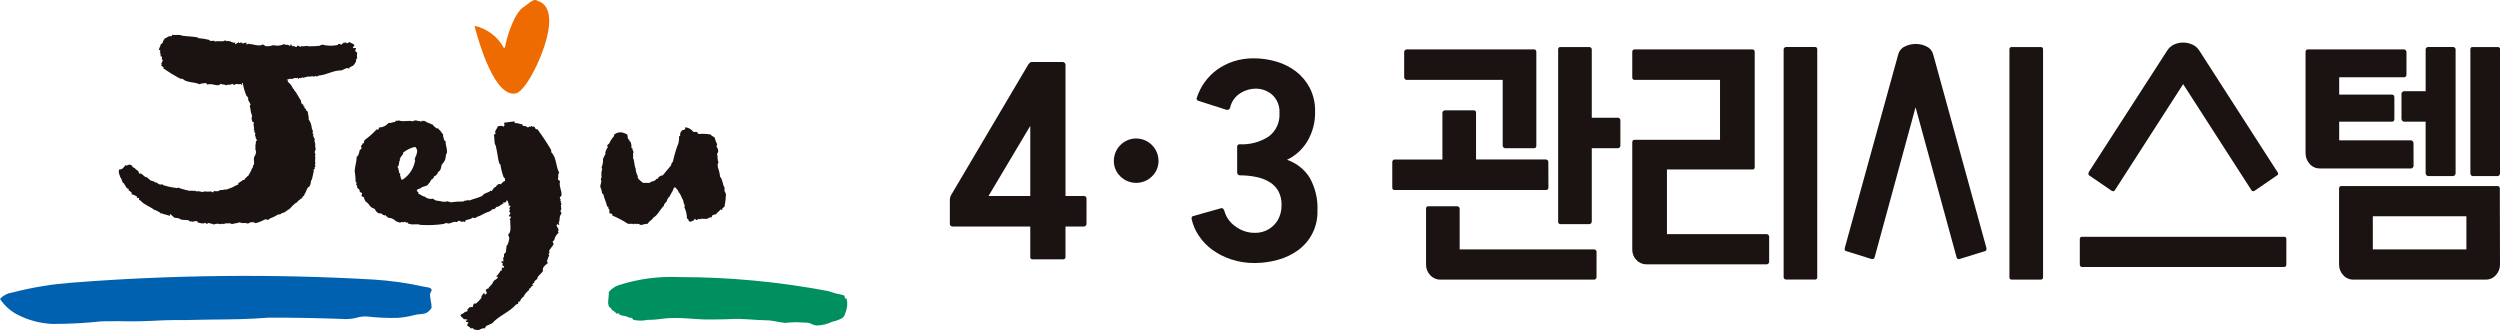
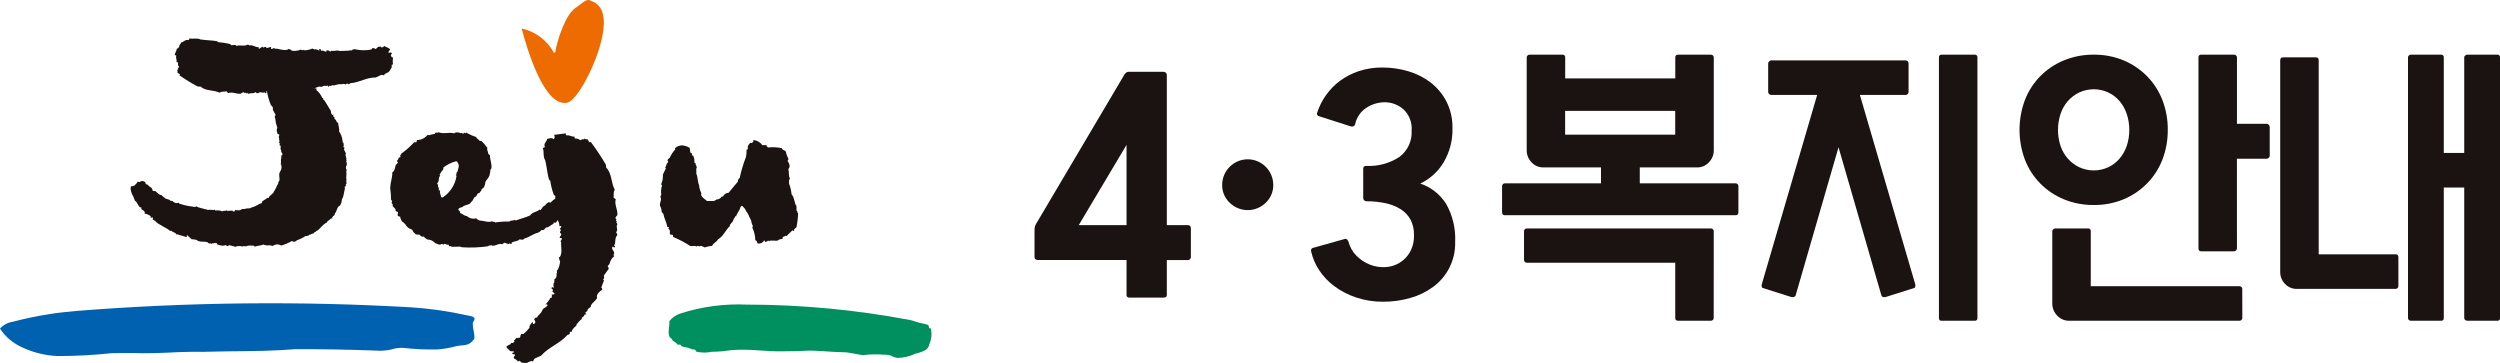
- <svg xmlns="http://www.w3.org/2000/svg" width="181.035" height="23.9" viewBox="0 0 181.035 23.9">
-   <g id="그룹_1256" data-name="그룹 1256" transform="translate(0 0)">
-     <g id="그룹_1266" data-name="그룹 1266" transform="translate(0 0)">
-       <path id="패스_21791" data-name="패스 21791" d="M50.087.065a.233.233,0,0,0-.116-.058c-.178-.037-.354.091-.624.3l-.207.156c-.733.39-1.292,2.219-1.417,2.971-.022.01-.039.022-.078.041a3.2,3.2,0,0,0-2.131-1.606C45.856,3.173,47,7.1,48.524,6.76c.774-.172,2.389-3.43,2.405-5.225V1.469c-.012-.95-.45-1.289-.842-1.4" transform="translate(-11.156 0)" fill="#ed6b00" />
-       <path id="패스_21792" data-name="패스 21792" d="M63.5,26.572a12.471,12.471,0,0,0-4.415.592,1.554,1.554,0,0,0-.7.492c.03.394-.206,1.018.161,1.166.019,0,.017.061.035.094.108.109.22.125.33.263.07.1.128-.011.2.03.034.036.053.1.09.1.183.085.353.052.535.141a.481.481,0,0,0,.276.073c.057-.021.128.109.148.142a2.31,2.31,0,0,0,1.019.008c1.061-.016.861-.12,1.92-.137.893-.014,1.762.123,2.652.108.484-.014,1.008,0,1.49-.033.854-.05,1.708.082,2.564.092.427-.01.923.156,1.354.188a6.756,6.756,0,0,1,1.376-.022,1.188,1.188,0,0,1,.448.06,1.234,1.234,0,0,0,.42.149,2.726,2.726,0,0,0,1.173-.275,2.616,2.616,0,0,0,.691-.248.608.608,0,0,0,.251-.4,1.6,1.6,0,0,0,.085-1.034c-.021,0-.076.026-.1-.007-.042-.061-.03-.209-.09-.214a3.293,3.293,0,0,0-.51-.124c-.226-.047-.457-.153-.682-.2A58.045,58.045,0,0,0,63.5,26.572" transform="translate(-14.3 -6.508)" fill="#00905f" />
-       <path id="패스_21793" data-name="패스 21793" d="M30.716,27.248c.192.043.411.039.515.166.1.1-.1.263-.091.4,0,.315.116.6.11.914a.191.191,0,0,1-.079.161.836.836,0,0,1-.23.217c-.267.169-.616.1-.925.193a6.6,6.6,0,0,1-1.23.206,16.356,16.356,0,0,1-2.2-.1,2.188,2.188,0,0,0-.834.111,3.448,3.448,0,0,1-1.027.064c-1.789-.064-3.545-.1-5.327-.088-.312.011-.654.051-.966.063-1.432.08-2.86.056-4.293.093-.5.013-1,.027-1.5.014l-.811.02c-1.059.054-2.145.1-3.209.06l-1.249.012a33.165,33.165,0,0,1-3.581.19,6.092,6.092,0,0,1-2.5-.661A3.361,3.361,0,0,1,0,28.133a1.411,1.411,0,0,1,.852-.453,23.489,23.489,0,0,1,2.34-.491c.68-.114,1.3-.171,1.956-.229a161.377,161.377,0,0,1,21.925-.229,23.89,23.89,0,0,1,3.642.518" transform="translate(0 -6.486)" fill="#0061b1" />
-       <path id="패스_21794" data-name="패스 21794" d="M60.292,15.744v.1c.075.194.229.245.38.39h.5c0-.1.114,0,.114-.1a.418.418,0,0,0,.365-.194h.082a.422.422,0,0,1,.369-.248c.2-.245.408-.49.613-.734a.287.287,0,0,1,.121-.247,8.884,8.884,0,0,1,.41-1.374,2.013,2.013,0,0,0,.042-.489c.04,0,.08,0,.08-.048-.04-.2.082-.3.164-.393.082,0,.162,0,.2-.1v-.1a.86.86,0,0,1,.595.34H64.6c0,.1.054.1.11.151a2.852,2.852,0,0,1,.9.047c0,.146.214.1.268.245a1.407,1.407,0,0,0,.162.442.174.174,0,0,1-.056.149c.109.144.214.391.056.536.053.2,0,.442.106.639-.106.1-.054.246-.054.343a2.77,2.77,0,0,1,.162.687c.214.245.161.541.324.785v.291c.106,0,0,.149.106.149a5.538,5.538,0,0,1-.106.935c-.055.047-.109.1-.163.146v.1c-.055,0-.106,0-.106-.051-.11.148-.269.245-.378.393-.107-.048-.161.05-.214.05-.106,0,0,.147-.106.147a.423.423,0,0,0-.271.1c-.108.048-.473-.051-.58.048l-.053-.048a.3.3,0,0,1-.217.1c0-.05,0-.1-.054-.1a.388.388,0,0,1-.43.2c-.046-.1-.027-.171-.149-.216a1.946,1.946,0,0,0-.2-.841c.04,0,.04-.044.04-.088a1.531,1.531,0,0,1-.12-.4c-.125-.18-.165-.443-.328-.576.042-.045-.084-.089-.043-.133-.079-.087-.121-.133-.2-.221-.079,0-.079.045-.121.088-.042.22-.245.4-.287.62l-.04-.044c-.042.133-.164.22-.164.355-.081.043-.124.176-.2.22v.089c-.288.265-.443.694-.786.879-.085.185-.3.223-.386.429a1.881,1.881,0,0,0-.49.1c-.109-.051-.269-.156-.375-.051,0-.051-.055-.051-.106-.051l-.054.051c-.107-.1-.266,0-.427-.051a6.971,6.971,0,0,0-1.067-.568c-.109,0,0-.155-.109-.155a.2.2,0,0,1-.159-.051c0-.155.054-.259-.108-.362l.054-.051c0-.05-.054-.05-.106-.05-.054-.311-.214-.569-.266-.876a1.3,1.3,0,0,1-.108-.1.9.9,0,0,0-.109-.412c-.052-.207.133-.379.029-.578a.163.163,0,0,1,.054-.143,1.341,1.341,0,0,1,.05-.64c-.05,0-.05-.047-.05-.1a1.217,1.217,0,0,0,.1-.589c.049-.146.151-.293.2-.441l-.051-.048c.1-.1.051-.246.2-.343,0-.051,0-.1-.051-.1,0-.1.1-.149.152-.2a2.021,2.021,0,0,1,.371-.557l-.039-.06a.721.721,0,0,1,.5-.195,1.192,1.192,0,0,1,.473.163c.058.118,0,.207.079.355h.076v.1c0,.049.037.049.075.049a.88.88,0,0,1,.075.442c0,.048.039.048.079.048-.039.1.075.2.075.3-.075.1,0,.245-.038.393.115.243.078.539.19.783a1.225,1.225,0,0,0,.155.541" transform="translate(-14.111 -2.993)" fill="#1a1311" />
-       <path id="패스_21795" data-name="패스 21795" d="M34.8,17.4a1.046,1.046,0,0,1,.252.225.638.638,0,0,0,.233.244,1.992,1.992,0,0,1,.208.1l.066.137.166.155c.177.054.211-.052.345.133.06,0,.118,0,.118.051l.06-.051c.058.1.175.155.235.208a.672.672,0,0,1,.446.168c.058,0,.066.119.066.069.18.047.3.167.42.061.057,0,.116,0,.116.053l.058-.053c.118-.051.143.088.262.039.06,0,.06.05.06.1h.116c.117.1.618-.034.736.072a8.484,8.484,0,0,0,1.748-.069c.006-.1.169.008.174-.092l.055.051c.222.062.456-.193.676-.085.06-.046.06-.046.118-.094.113-.045.276.163.394.02,0,.049.053.051.109.054,0-.05,0-.05,0-.1.174-.091.387-.068.514-.205.057,0,.168.014.224.023l.122-.089c.29-.069.546-.3.875-.374.052-.056.165-.064.211-.171.055-.007.112-.011.17-.014.05-.054.1-.112.152-.164.174.033.325-.2.49-.227-.008-.048-.016-.1.038-.108l.065.042c.1-.069.1-.069.142-.175.173.023.268-.191.362-.308.056-.006.056-.006.111-.014.046-.059.046-.059.094-.117l.113-.019c.148-.125.234-.289.447-.374-.008-.048-.017-.1.039-.109.12.032.094-.115.14-.172.048-.035.2-.14.235-.091-.008.082.145-.212.137-.133.039.05.232-.453.277-.486l-.467-1.22c-.174.243-.785,1.043-1.114,1.118.005.257-.281.269-.476.417.012.046.025.1-.032.109-.164.037-.234.22-.345.243-.012-.048-.066-.036-.122-.023-.043.061-.152.085-.182.2-.165.036-.214.2-.31.313l-.063-.04c-.2.181-.484.163-.62.386-.318.149-.589.2-.919.325-.055,0-.111.007-.116-.045-.048.1-.279.02-.326.124a5.8,5.8,0,0,0-.954.063c-.008-.1-.172.011-.176-.086-.276.118-.557-.038-.839-.038-.055-.051-.168-.051-.225-.149a.653.653,0,0,1-.618-.151c-.169,0-.282-.152-.45-.2v-.1c-.055-.051-.055-.051-.113-.1,0-.149.169-.149.282-.2.112-.149.417-.115.528-.265,0-.051.152-.147.152-.2.055-.1.094-.195.151-.195.169-.1.058-.217.284-.266,0-.051.177-.173.119-.224.225-.149.22-.235.278-.535.11-.148.278-.312.278-.513.055-.048-.014-.266.1-.317.054-.348-.089-.534-.089-.882l-.113-.1c0-.152-.112-.25-.057-.4-.168-.152-.127-.2-.3-.347l-.1-.1h-.113c-.055-.1-.225-.149-.225-.251a3.726,3.726,0,0,1-.672-.3l-.058.052-.057-.052c-.056.052-.056.052-.112.1,0-.152-.168,0-.223-.1-.114,0-.226-.051-.337.052-.338-.1-.7.073-1.04-.075,0,.1-.225-.051-.225.1-.112.048-.277.045-.331.092h-.17a.873.873,0,0,1-.647.326c-.112,0,0,.149-.112.149h-.112a5.614,5.614,0,0,1-.844.75c0,.051-.114.1-.055.2,0,.051-.059.051-.114.051a.254.254,0,0,1-.112.2c0,.05,0,.1.057.1,0,.051-.087.177-.142.177-.056.2-.056.4-.226.5,0,.4-.117.592-.143,1.031A5.632,5.632,0,0,1,34.1,16c.175.106-.044.1.073.256.058,0,.028.09.028.142.057.1.245.18.184.285,0,.052.1.1.157.1.06.1-.086.22.032.271,0,.051.187.011.128.115Zm3.667-3.254c-.113.054,0,.159-.113.211l.057.052a2.065,2.065,0,0,1-.91,1.425c-.057,0-.114,0-.114-.052,0-.107-.115-.264-.056-.37,0-.052-.06-.052-.116-.052.116-.106-.076-.211-.017-.371-.06,0-.06-.051-.06-.1.172-.106.032-.377.2-.482l-.057-.054a1.645,1.645,0,0,1,.256-.376v-.1a2.252,2.252,0,0,1,.811-.405c.057,0,.113,0,.113.048.171.215.057.424,0,.635" transform="translate(-8.344 -2.827)" fill="#1a1311" />
-       <path id="패스_21796" data-name="패스 21796" d="M50.734,13.688c.007.07.015.139.022.2.385.374.31,1.009.565,1.465-.122.159-.035.355-.088.5l.151.119c-.1.362.142.68.108,1.034-.063.078-.063.078-.125.155.007.068.015.138.083.13l-.061.077.075.061-.062.078c.068-.011.076.058.082.131-.122.152.1.335-.088.5a.251.251,0,0,1,.088.2c-.192.163-.074.46-.208.674l.069.066-.066.074-.072-.067c-.069,0-.066.074-.064.142.07.134.212.265.078.413l.07.063a.882.882,0,0,0-.325.528l-.125.139a.235.235,0,0,1,.069.2c-.125.14-.188.276-.313.415,0,.066.07.2-.058.267l.067.065c-.064.136-.122.337-.183.475.065,0,.065.062.065.127-.189.143-.408.3-.338.558-.123.2-.283.274-.408.48.069.127-.224.189-.222.321s-.19.079-.123.206l.065.064c-.063,0-.063,0-.126.007a.318.318,0,0,1-.189.208c0,.066,0,.134-.063.136a2.33,2.33,0,0,0-.294.33c.066.063-.206.2-.144.2a.37.37,0,0,0-.152.257c-.063,0-.128,0-.135.059l0,.087c-.045.046-.057.045-.151.066-.5.573-1.234.8-1.738,1.366-.134.063-.267.122-.4.181s-.091.259-.209.186c.005-.065-.173.058-.238.056-.141.126-.351.033-.48.025,0-.064-.071-.051-.13-.118l-.071.062a.678.678,0,0,0-.267-.21c-.057-.066.069-.137,0-.14l.073-.063c.006-.064-.1-.081-.166-.085-.115-.139.131-.034.08-.172l-.252-.02c-.059-.131-.182-.134-.235-.27.011-.129.294-.126.306-.261.128.009.091-.011.226-.073l-.048-.093c.137-.063.116-.175.178-.174,0,.067.05-.009.113-.006s.128.006.135-.059a.257.257,0,0,1,.082-.2c.064.006.064.006.128.009a2.6,2.6,0,0,0,.389-.4c.005-.066.005-.066.012-.131.069-.062.081-.194.217-.254-.006.067-.017.132.052.136.2-.123.081-.2.029-.329.071-.065.071-.065.142-.125-.007.066.107.015.044.011-.006.066.067-.152.131-.15.158-.245.042.045.279-.408.05-.05.171-.1.181-.129-.014-.006.151-.064.093-.133-.009-.053.016-.075-.119-.013.077-.129.3-.324.313-.457.188.077.038-.221.166-.215-.069.061-.134-.065-.132,0l.214-.006c.143-.125-.2-.119-.07-.262,0-.063-.021-.1-.084-.1,0-.066-.019-.122.045-.124l.066.062c.062-.069-.06-.292.066-.365,0-.066,0-.134,0-.2.191-.14.1-.118.164-.32l-.065-.062c0,.066.137-.061.074-.058,0-.069,0-.069,0-.136.127-.072.215-.513.211-.646,0,.134-.149-.3-.02-.243.186-.277.06-.645.088-.983-.135-.048.1-.146.029-.268-.063.006-.127.014-.135-.051.057-.074.057-.074.112-.151-.005-.063-.012-.131-.075-.121-.007-.066-.011-.134.051-.14-.009-.066-.014-.131-.078-.124l.114-.149c-.007-.065-.069-.058-.134-.048.038-.274-.236-.471-.137-.75-.062.006-.069-.058-.076-.126.172-.222-.062-.488.045-.7-.134-.05-.083-.191-.1-.325.057-.072-.107-.138-.114-.2a4.685,4.685,0,0,1-.22-.9c-.127.115-.219-.923-.329-1.326-.166-.259-.054-.552-.154-.819.069-.008.137-.017.132-.086-.091-.2.109-.293.156-.508.137-.017.266-.1.418.017.131-.085.05-.214.042-.283.273-.032.481-.061.756-.1.007.069.012.139.082.13.205-.026.29.1.494.075.008.072.013.14.082.132a.342.342,0,0,1,.289.1c.069-.01.137-.019.13-.085l.075.057.063-.075a.235.235,0,0,0,.211.042c.075.063.1.267.227.184a16.517,16.517,0,0,1,.985,1.481" transform="translate(-10.83 -2.854)" fill="#1a1311" />
-       <path id="패스_21797" data-name="패스 21797" d="M12.386,13.632c-.022-.111-.182-.143-.247-.145s-.192.137-.256.028a1.083,1.083,0,0,1-.242.272.386.386,0,0,1-.226.054c-.032.17-.051.188.1.584.068.013.137.391.211.408-.031-.145.2.313.269.377l.094.023c.046.013.023.055,0,.1l.205.146c.021.055.066.071.017.15a1.117,1.117,0,0,1,.39.164c.046.019.017.056-.009.1.044.019.087.038.116,0,.113,0,.032.116.049.171l.07-.018c.017.057.1.1.1.1.137.208.808.463.975.652l.066-.032c.052.109.346.129.346.271l.063-.038c.031.052.473.136.6.2.062-.039-.027-.1.041-.137.073.061.226.2.3.267a2.552,2.552,0,0,1,.328.045c.172.183.525.069.735.164a.148.148,0,0,0,.117.076l.066-.033.026.052c.131-.067.2,0,.289-.077L17,17.6l.065-.035.051.11c.183.039.349.125.546.025a.142.142,0,0,0,.117.073c.065-.033.065-.033.133-.064.137.029.161.084.321.071l.024.054a.67.67,0,0,1,.518-.029c.04-.085.138.032.177-.056l.026.055c.152-.111.387-.054.545-.06l.023.055c.068-.031.041,0,.041,0,.133-.063.456-.066.542-.139a.711.711,0,0,0,.425.048c.052.011.154.035.2.05a.483.483,0,0,1,.554-.029,3.214,3.214,0,0,0,.7-.289c.051.014.1.029.152.045.077-.029.126-.012.178-.1a2.371,2.371,0,0,0,.591-.293c.023.057.15-.05.174,0,.026-.04.026-.04.052-.082.1.03.174-.1.276-.065.026-.039.026-.039.051-.081.152-.051.092-.091.244-.143.129-.088.311-.392.607-.521-.008-.1.188-.151.231-.236.023-.043.074-.032.124-.022l-.029-.054c.072-.032.051-.174.119-.112.019-.044.106-.157.063-.165.145-.113.143-.482.355-.528l.037-.088c.085-.112.052-.322.1-.352.017-.042-.006-.072.039-.062.054-.169.094-.427.145-.656-.044-.008-.024-.051,0-.1.042.01.06-.034.08-.076-.042-.01-.024-.054-.006-.1l.061-.033c-.086-.02.012-.138-.075-.156l.06-.035c-.074-.208.033-.419-.04-.626l.057-.034a.273.273,0,0,1,0-.365.163.163,0,0,1,0-.143c-.116-.073.027-.152-.046-.217.042-.13-.1-.26-.017-.383-.057-.108-.068-.153-.131-.258.012-.046.025-.091.037-.136-.042-.009-.088-.019-.077-.063.069-.082-.008-.143.019-.233-.088-.016-.042-.093-.072-.144a1.276,1.276,0,0,0-.236-.632c.06-.088-.063-.44-.056-.552l-.087-.045a.381.381,0,0,0-.162-.23c0-.056,0-.056.007-.11-.044,0-.089,0-.083-.06l0-.111-.049.052a.322.322,0,0,1-.112-.282c-.162-.229-.224-.393-.455-.727-.091.057,0-.171-.114-.12a1.258,1.258,0,0,0-.39-.525c.006-.054.006-.054.01-.112-.05,0-.05,0-.1,0s-.045-.057-.038-.111c-.29-.177-1.319-.322-1.476-.605-.091,0-.177-.063-.23.049L21.713,6.6c-.242.158-.443-.126-.665-.189L21,6.468c-.078-.168-.227-.006-.318-.007a.134.134,0,0,0-.129-.062c-.236.1-.452-.014-.656.26l-.04-.059.511.956a4.133,4.133,0,0,0,.27.947c.046.008.1.116.137.178-.012.051-.012.051-.023.1.068.124.137.248.2.374-.046-.011-.058.04-.07.094.055.176.054.366.106.537.072.063-.011.1.067.183.009.008-.048.111-.036.117a.276.276,0,0,0,.023.191c.026.191.017.039.149.175-.123.146.083.387-.038.531.065.069.067-.028.088.026-.022.038-.022.038-.042.079s.02.055.063.073c.042.106-.035.169.022.273.043.01,0,.143.047.152.013.1.134.127.018.194-.043-.012-.018.183-.063.313a.834.834,0,0,1-.014.319c.045.01.074-.043.058,0s-.015.043-.029.086c.043.009.039.089.022.131,0,.138-.089.209-.135.337-.05.278.094.505-.094.6.067.061-.017.135-.035.18-.063.029-.045.165-.1.2-.07.171-.1.162-.174.331-.115.066-.134.14-.248.208-.019.041-.019.041-.036.084s-.057.032-.1.024c-.075.077-.335.2-.372.279l.023.054a1.817,1.817,0,0,0-.374.175c-.171.1-.3.1-.475.194-.156-.045-.287.071-.443.026-.06.032-.119.065-.178.091-.079-.02-.2.04-.254-.023-.078-.019-.061.123-.138.1l-.076-.023-.02-.052c-.119.063-.214-.013-.333.048l-.018-.05c-.119.06-.217-.008-.292.069a.933.933,0,0,0-.491-.056c.017-.045-.021-.051-.063-.057l-.057.035c.018-.043-.334-.019-.373-.023l-.08-.015-.025-.051-.056.035c-.063-.056-.483-.1-.584-.208-.08.075-.156.042-.248.023a4.171,4.171,0,0,1-.879-.2l-.028-.055a.35.35,0,0,1-.4-.109c-.046-.011-.109-.016-.155-.029-.048-.112-.345-.091-.383-.2a1.451,1.451,0,0,1-.211-.179c-.1.059-.341-.233-.387-.251l-.162-.006-.06-.176-.218-.164c-.088-.164-.177-.034-.207-.174" transform="translate(-2.792 -1.566)" fill="#1a1311" />
-       <path id="패스_21798" data-name="패스 21798" d="M16.777,6.516c.061,0,.122.005.18.008.291.3.864.211,1.244.4.151-.11.316-.045.454-.1.046.06.046.06.091.12.334-.1.513.067.83.045.079-.049.079-.049.156-.1.06.007.118.017.1.071l.079-.051.042.063.079-.048c-.02.056.04.063.1.067.153-.1.248.035.424-.112a.192.192,0,0,0,.159.084c.177-.148.239.007.455-.063l.037.065.079-.042-.034-.067c.02-.054.079-.041.137-.028.1.08.161.2.325.126l.032.066c.1-.072-.685-.107.544-.146l.157-.07a.188.188,0,0,0,.14.1c.156-.072.29-.093.446-.162.055.014.141.094.243.009l.031.063c.134-.017.321-.025.453-.043-.02.05-.088-.069-.036-.046.189-.1.394-.208.57-.067.211-.023.3-.129.514-.144.068.1.239-.1.339-.042s.1-.09.168.012l.017.072c.032-.042.032-.042.063-.089a.284.284,0,0,0,.24-.051c.048.028.1.058.128.014a2.26,2.26,0,0,1,.376-.082c.019.076.133-.035.1.011a.313.313,0,0,1,.257.021c.029-.044.062-.088.111-.061l.057.044c.057-.008.061-.017.126-.069.656-.058,1.021-.379,1.674-.379l.343-.154c.113-.053.217.087.238-.03-.045-.032.134-.078.169-.119.16-.017.258-.294.323-.383-.047-.032,0-.072-.011-.149L29.6,5.07a1.349,1.349,0,0,1,0-.435c-.014-.074-.128-.026-.1-.072l-.028-.052c-.046-.032.014-.112.047-.155-.031-.152-.169.02-.234-.089l.119-.176c-.054-.108-.3-.171-.39-.235-.065.091-.06.055-.171.111l-.039-.083c-.112.06-.179-.012-.211.03.048.03-.032.026-.061.069s-.066.091-.113.057a.231.231,0,0,0-.174-.048c-.032.047-.032.047-.063.087a2.525,2.525,0,0,1-1.105-.026l-.157.039c.051.026-.041.085-.011.038.049.027-.144-.026-.174.022-.254,0-.81.054-.7-.011-.128-.005-.379.061-.478.01-.038.164-.216-.093-.271,0,.079-.021-.1-.032-.048-.009l.006.066c-.159.048-.168-.1-.325-.042-.053-.023-.077-.049-.051-.1-.054-.02-.091-.051-.116,0l.025.068c-.078.029-.211-.131-.316-.058l-.158-.063a1.282,1.282,0,0,1-.565.113l-.035-.063c.054.011-.091.1-.072.047l-.111-.023a1.075,1.075,0,0,1-.605.062c.111.026-.225-.193-.205-.079-.281.109-.6-.055-.9-.058-.019-.115-.144.075-.239,0,.019-.053.036-.1-.019-.115-.075.042-.129.023-.2.069-.057-.007-.115-.014-.1-.066-.058-.007-.116-.014-.132.037-.057-.008-.114-.016-.1-.066-.073.042-.148.1-.22.146-.056-.005-.042-.058-.029-.11-.245.035-.385-.186-.644-.1.014-.05-.041-.054-.1-.06-.216.143-.521-.013-.721.089-.034-.106-.163-.054-.279-.056-.069.05-.116-.08-.172-.082a4.293,4.293,0,0,0-.781-.119c.11-.11-.8-.115-1.151-.177-.218-.119-.487-.008-.716-.07-.014.057-.026.113-.086.112-.169-.06-.27.11-.464.165-.025.113-.149.168-.116.266-.085.112-.1.131-.156.13-.051.227-.091.2-.149.428.06.006.122.008.106.064-.045.168.061.233.016.4.06,0,.122.006.106.063a.239.239,0,0,0,.062.232c-.015.056-.029.112-.09.109l.044.059-.075.054a.17.17,0,0,1,.016.171c.046.059.226.069.138.18a12,12,0,0,0,1.212.743" transform="translate(-3.736 -0.818)" fill="#1a1311" />
-       <path id="패스_21799" data-name="패스 21799" d="M101.01,17.69a.166.166,0,0,1-.057.114.184.184,0,0,1-.134.057H99.488v2.207c0,.115-.063.171-.19.171H97.109a.151.151,0,0,1-.171-.171V17.861H91.305a.184.184,0,0,1-.134-.057.166.166,0,0,1-.057-.114V15.9a.665.665,0,0,1,.028-.162.561.561,0,0,1,.067-.162L96.8,6.12a.569.569,0,0,1,.1-.114.2.2,0,0,1,.124-.057H99.3a.17.17,0,0,1,.133.066.2.2,0,0,1,.057.124v9.514h1.332c.127,0,.19.07.19.21Zm-4.072-7.117-3.026,5.08h3.026Z" transform="translate(-22.332 -1.458)" fill="#1a1311" />
-       <path id="패스_21800" data-name="패스 21800" d="M108.462,13.284A1.625,1.625,0,0,1,110.08,14.9a1.522,1.522,0,0,1-.476,1.132,1.63,1.63,0,0,1-2.283,0,1.522,1.522,0,0,1-.476-1.132,1.625,1.625,0,0,1,1.618-1.618" transform="translate(-26.187 -3.256)" fill="#1a1311" />
-       <path id="패스_21801" data-name="패스 21801" d="M117.083,9.192a.173.173,0,0,1-.1.114.21.21,0,0,1-.152.019l-2.017-.647a.171.171,0,0,1-.133-.1.121.121,0,0,1,0-.133,4.094,4.094,0,0,1,.56-1.113,3.98,3.98,0,0,1,.886-.9,4.28,4.28,0,0,1,1.188-.609,4.662,4.662,0,0,1,1.495-.228,5.716,5.716,0,0,1,1.637.238,4.31,4.31,0,0,1,1.417.713,3.615,3.615,0,0,1,1,1.2,3.545,3.545,0,0,1,.381,1.674,4.036,4.036,0,0,1-.571,2.2,3.444,3.444,0,0,1-1.465,1.323,3.107,3.107,0,0,1,1.637,1.284,4.458,4.458,0,0,1,.571,2.407,3.409,3.409,0,0,1-1.39,2.845,4.517,4.517,0,0,1-1.455.7,6.144,6.144,0,0,1-1.7.238,5.25,5.25,0,0,1-1.711-.266,4.993,4.993,0,0,1-1.371-.7,4,4,0,0,1-.97-1.018,3.508,3.508,0,0,1-.513-1.189c-.026-.127.013-.2.113-.229l2.037-.571c.088-.013.159.045.209.171a1.978,1.978,0,0,0,.524.913,2.475,2.475,0,0,0,.827.542,2.312,2.312,0,0,0,.952.162,1.886,1.886,0,0,0,1.58-.932,2.093,2.093,0,0,0,.266-1.1,2,2,0,0,0-.219-.97,1.793,1.793,0,0,0-.618-.657,2.931,2.931,0,0,0-.96-.38,5.73,5.73,0,0,0-1.227-.124.174.174,0,0,1-.134-.066.2.2,0,0,1-.056-.124V12.009a.168.168,0,0,1,.19-.19,3.509,3.509,0,0,0,2.092-.562,1.938,1.938,0,0,0,.781-1.684,1.663,1.663,0,0,0-.494-1.313,1.778,1.778,0,0,0-1.124-.467,2.107,2.107,0,0,0-1.208.324,1.632,1.632,0,0,0-.751,1.075" transform="translate(-28.014 -1.371)" fill="#1a1311" />
-       <path id="패스_21805" data-name="패스 21805" d="M218.556,14.674c0,.127-.057.19-.171.19H207.4q-.152,0-.152-.19V12.828a.178.178,0,0,1,.048-.114.135.135,0,0,1,.1-.057h3.482V9.269a.147.147,0,0,1,.066-.124.219.219,0,0,1,.124-.048h2.075a.152.152,0,0,1,.171.171v3.387h5.062a.153.153,0,0,1,.124.057.178.178,0,0,1,.048.114Zm-.876-3.026c0,.127-.057.19-.171.19h-2.093a.166.166,0,0,1-.115-.057.185.185,0,0,1-.057-.134V6.891H208.28a.163.163,0,0,1-.114-.057.183.183,0,0,1-.057-.134V4.874a.18.18,0,0,1,.057-.133.161.161,0,0,1,.114-.057h9.229c.115,0,.171.063.171.19Zm4.358,9.534a.153.153,0,0,1-.057.124.178.178,0,0,1-.114.048H210.716a.961.961,0,0,1-.723-.324,1.1,1.1,0,0,1-.3-.78V16.234c0-.127.051-.19.152-.19h2.112a.178.178,0,0,1,.114.048.176.176,0,0,1,.057.143v2.931h9.743a.178.178,0,0,1,.114.048.153.153,0,0,1,.057.124Zm-.343-4.034a.18.18,0,0,1-.057.133.161.161,0,0,1-.114.057h-2.093c-.114,0-.171-.063-.171-.19V4.683a.152.152,0,0,1,.171-.171h2.093a.177.177,0,0,1,.114.048.153.153,0,0,1,.057.124V9.631h1.9a.178.178,0,0,1,.114.048.176.176,0,0,1,.057.143v1.827a.186.186,0,0,1-.057.134.165.165,0,0,1-.114.057h-1.9Z" transform="translate(-106.428 -1.106)" fill="#1a1311" />
-       <path id="패스_21806" data-name="패스 21806" d="M240.181,20.078a.2.2,0,0,1-.171.171h-8.7a1,1,0,0,1-.742-.314,1.065,1.065,0,0,1-.3-.771V11.42c0-.127.057-.19.171-.19h6.184V6.891h-6.184c-.114,0-.171-.063-.171-.19V4.874c0-.127.057-.19.171-.19h8.525c.114,0,.171.063.171.19v8.335a.152.152,0,0,1-.171.171h-6.185v4.681h7.231a.161.161,0,0,1,.114.057.18.18,0,0,1,.057.133Zm3.482,1.1a.152.152,0,0,1-.171.171H241.4a.178.178,0,0,1-.114-.048.155.155,0,0,1-.057-.124V4.683a.155.155,0,0,1,.057-.124.178.178,0,0,1,.114-.048h2.093a.152.152,0,0,1,.171.171Z" transform="translate(-112.069 -1.106)" fill="#1a1311" />
-       <path id="패스_21807" data-name="패스 21807" d="M260.9,18.958a.266.266,0,0,1,.01.133c-.007.063-.029.1-.066.114l-1.846.571a.165.165,0,0,1-.247-.1L255.777,8.8,252.809,19.68c-.038.1-.121.134-.248.1l-1.827-.571a.114.114,0,0,1-.085-.114.266.266,0,0,1,.01-.133l3.863-13.987a.855.855,0,0,1,.466-.571,1.775,1.775,0,0,1,1.6,0,.855.855,0,0,1,.466.571Zm4.11,2.15a.152.152,0,0,1-.171.171h-2.093a.152.152,0,0,1-.171-.171V4.609a.152.152,0,0,1,.171-.171h2.093a.152.152,0,0,1,.171.171Z" transform="translate(-117.064 -1.032)" fill="#1a1311" />
-       <path id="패스_21808" data-name="패스 21808" d="M288.154,20.145c0,.127-.057.19-.171.19H273.369c-.114,0-.171-.063-.171-.19V18.318a.151.151,0,0,1,.171-.171h14.615a.151.151,0,0,1,.171.171Zm-2.3-5.328a.174.174,0,0,1-.124.029.143.143,0,0,1-.1-.066l-4.948-7.688-4.947,7.688a.15.15,0,0,1-.106.066.174.174,0,0,1-.124-.029l-1.637-1.123a.121.121,0,0,1-.047-.124.326.326,0,0,1,.047-.143l5.652-8.754a1.148,1.148,0,0,1,.5-.447,1.571,1.571,0,0,1,.657-.143,1.633,1.633,0,0,1,.666.143,1.136,1.136,0,0,1,.514.447l5.633,8.754a.233.233,0,0,1,.066.143.114.114,0,0,1-.066.124Z" transform="translate(-122.591 -1.001)" fill="#1a1311" />
-       <path id="패스_21809" data-name="패스 21809" d="M302.674,13.113a.18.18,0,0,1-.057.133.163.163,0,0,1-.114.057H295.88a.94.94,0,0,1-.733-.333,1.128,1.128,0,0,1-.294-.771V4.874c0-.127.057-.19.171-.19h6.965a.165.165,0,0,1,.115.057.182.182,0,0,1,.057.133V6.529a.154.154,0,0,1-.057.124.18.18,0,0,1-.115.048h-4.7V7.957h3.825c.114,0,.171.069.171.209V9.707c0,.14-.057.209-.171.209h-3.825v1.351H302.5a.156.156,0,0,1,.114.066.214.214,0,0,1,.057.143Zm6.26,7.136a1.114,1.114,0,0,1-.3.78.95.95,0,0,1-.732.324h-9.591a.95.95,0,0,1-.732-.324,1.114,1.114,0,0,1-.3-.78V14.769c0-.127.057-.19.171-.19h11.3c.114,0,.171.063.171.19ZM306.5,16.767h-6.775v2.4H306.5Zm-4.51-6.851a.2.2,0,0,1-.124-.057.193.193,0,0,1-.066-.152V7.88a.158.158,0,0,1,.066-.114.2.2,0,0,1,.124-.057h1.56V4.683a.155.155,0,0,1,.057-.124.178.178,0,0,1,.114-.048h1.827a.177.177,0,0,1,.114.048.153.153,0,0,1,.057.124v8.982a.2.2,0,0,1-.057.124.154.154,0,0,1-.114.066H303.72a.156.156,0,0,1-.114-.066.2.2,0,0,1-.057-.124V9.916Zm6.946,3.749a.219.219,0,0,1-.048.124.146.146,0,0,1-.124.066h-1.827a.131.131,0,0,1-.1-.066.219.219,0,0,1-.048-.124V4.683c0-.114.051-.171.152-.171h1.827a.152.152,0,0,1,.171.171Z" transform="translate(-127.899 -1.106)" fill="#1a1311" />
+ <svg xmlns="http://www.w3.org/2000/svg" width="206.661" height="30" viewBox="0 0 206.661 30">
+   <defs>
+     <clipPath id="clip-path">
+       <rect id="사각형_1437" data-name="사각형 1437" width="206.661" height="30" fill="none" />
+     </clipPath>
+   </defs>
+   <g id="그룹_1719" data-name="그룹 1719" transform="translate(0 0)">
+     <g id="그룹_1718" data-name="그룹 1718" transform="translate(0 0)" clip-path="url(#clip-path)">
+       <path id="패스_22697" data-name="패스 22697" d="M170.855,26.3a.215.215,0,0,1-.074.149.24.24,0,0,1-.174.075h-1.74V29.4c0,.149-.083.224-.249.224H165.76a.2.2,0,0,1-.223-.224V26.519H158.18a.238.238,0,0,1-.174-.075.213.213,0,0,1-.075-.149V23.96a.915.915,0,0,1,.037-.211.748.748,0,0,1,.088-.212l7.307-12.352a.7.7,0,0,1,.137-.149.257.257,0,0,1,.161-.074h2.958a.224.224,0,0,1,.174.087.261.261,0,0,1,.074.162V23.636h1.74c.166,0,.249.092.249.273ZM165.537,17l-3.952,6.636h3.952Z" transform="translate(-72.412 -5.025)" fill="#1a1311" />
+       <path id="패스_22698" data-name="패스 22698" d="M188.687,24.317a2.121,2.121,0,0,1,2.112,2.112,1.991,1.991,0,0,1-.621,1.479,2.13,2.13,0,0,1-2.983,0,1.989,1.989,0,0,1-.621-1.479,2.121,2.121,0,0,1,2.112-2.112" transform="translate(-85.545 -11.149)" fill="#1a1311" />
+       <path id="패스_22699" data-name="패스 22699" d="M203.782,15.015a.221.221,0,0,1-.124.149.276.276,0,0,1-.2.025l-2.634-.845a.231.231,0,0,1-.174-.125.162.162,0,0,1,0-.174,5.333,5.333,0,0,1,.733-1.454,5.217,5.217,0,0,1,1.156-1.18,5.6,5.6,0,0,1,1.553-.8,6.066,6.066,0,0,1,1.952-.3,7.466,7.466,0,0,1,2.137.311,5.657,5.657,0,0,1,1.852.932,4.736,4.736,0,0,1,1.3,1.566,4.635,4.635,0,0,1,.5,2.187,5.271,5.271,0,0,1-.746,2.871,4.505,4.505,0,0,1-1.914,1.727,4.062,4.062,0,0,1,2.137,1.678,5.829,5.829,0,0,1,.746,3.144,4.457,4.457,0,0,1-1.814,3.716,5.879,5.879,0,0,1-1.9.92,8.029,8.029,0,0,1-2.225.31,6.882,6.882,0,0,1-2.236-.348,6.478,6.478,0,0,1-1.79-.919,5.18,5.18,0,0,1-1.268-1.329,4.626,4.626,0,0,1-.671-1.554c-.034-.166.016-.265.149-.3l2.659-.746q.174-.024.273.224a2.581,2.581,0,0,0,.684,1.193,3.244,3.244,0,0,0,1.081.708,3.008,3.008,0,0,0,1.243.212,2.459,2.459,0,0,0,2.063-1.218,2.737,2.737,0,0,0,.348-1.441,2.61,2.61,0,0,0-.286-1.268,2.357,2.357,0,0,0-.807-.858,3.857,3.857,0,0,0-1.255-.5,7.487,7.487,0,0,0-1.6-.161.222.222,0,0,1-.174-.087.257.257,0,0,1-.075-.161V18.694a.22.22,0,0,1,.249-.249,4.584,4.584,0,0,0,2.734-.734,2.531,2.531,0,0,0,1.019-2.2,2.174,2.174,0,0,0-.646-1.715,2.327,2.327,0,0,0-1.466-.609,2.755,2.755,0,0,0-1.578.423,2.139,2.139,0,0,0-.982,1.4" transform="translate(-91.766 -4.731)" fill="#1a1311" />
+       <path id="패스_22700" data-name="패스 22700" d="M248.841,21.369q0,.249-.224.249H229.53c-.149,0-.224-.083-.224-.249V19.206a.235.235,0,0,1,.062-.149.2.2,0,0,1,.162-.074h7.953V17.665h-4.772a1.28,1.28,0,0,1-.969-.422,1.4,1.4,0,0,1-.4-.994V8.569a.2.2,0,0,1,.075-.162.238.238,0,0,1,.149-.062H234.3a.2.2,0,0,1,.224.224v1.74h9.1V8.569c0-.149.082-.224.249-.224h2.709a.236.236,0,0,1,.149.062.2.2,0,0,1,.075.162v7.68a1.4,1.4,0,0,1-.4.994,1.282,1.282,0,0,1-.969.422h-4.747v1.317h7.929a.2.2,0,0,1,.162.074.238.238,0,0,1,.062.149ZM246.8,30.117a.2.2,0,0,1-.075.161.234.234,0,0,1-.149.062H243.87c-.166,0-.249-.075-.249-.224V25.544H231.344a.233.233,0,0,1-.149-.062.2.2,0,0,1-.075-.161V22.934a.2.2,0,0,1,.075-.161.236.236,0,0,1,.149-.062h15.236a.234.234,0,0,1,.149.062.2.2,0,0,1,.075.161Zm-3.181-17.124h-9.1v1.963h9.1Z" transform="translate(-105.138 -3.826)" fill="#1a1311" />
+       <path id="패스_22701" data-name="패스 22701" d="M281.625,27.308a.352.352,0,0,1,.012.174c-.008.083-.037.133-.087.149l-2.361.746c-.182.034-.3,0-.348-.1L275.287,16l-3.554,12.278a.241.241,0,0,1-.149.1.4.4,0,0,1-.2,0l-2.361-.746c-.05-.016-.079-.066-.087-.149a.344.344,0,0,1,.012-.174l4.573-15.633h-3.8a.26.26,0,0,1-.162-.074.2.2,0,0,1-.087-.149V9.066a.222.222,0,0,1,.087-.174.258.258,0,0,1,.162-.075h11.134a.215.215,0,0,1,.149.075.24.24,0,0,1,.074.174v2.386a.262.262,0,0,1-.224.224h-3.8Zm5.145,2.809a.2.2,0,0,1-.224.224h-2.734a.2.2,0,0,1-.224-.224V8.569a.2.2,0,0,1,.224-.224h2.734a.2.2,0,0,1,.224.224Z" transform="translate(-123.307 -3.826)" fill="#1a1311" />
+       <path id="패스_22702" data-name="패스 22702" d="M320.553,14.558a6.662,6.662,0,0,1-.447,2.473,5.8,5.8,0,0,1-1.268,1.963A5.909,5.909,0,0,1,316.9,20.3a6.256,6.256,0,0,1-2.461.472,6.351,6.351,0,0,1-2.473-.472,5.879,5.879,0,0,1-1.951-1.306,5.8,5.8,0,0,1-1.267-1.963,7.052,7.052,0,0,1,0-4.946,5.807,5.807,0,0,1,1.267-1.963,5.9,5.9,0,0,1,1.951-1.306,6.36,6.36,0,0,1,2.473-.472,6.265,6.265,0,0,1,2.461.472,5.926,5.926,0,0,1,1.939,1.306,5.807,5.807,0,0,1,1.268,1.963,6.664,6.664,0,0,1,.447,2.473m6.164,15.558a.2.2,0,0,1-.075.161.234.234,0,0,1-.149.063H312.4a1.323,1.323,0,0,1-.982-.423,1.412,1.412,0,0,1-.41-1.019V22.934a.19.19,0,0,1,.087-.162.29.29,0,0,1,.161-.062h2.709a.2.2,0,0,1,.224.224v4.548h12.3a.236.236,0,0,1,.149.062.2.2,0,0,1,.075.162Zm-9.345-15.558a4.086,4.086,0,0,0-.211-1.317,3.209,3.209,0,0,0-.6-1.068,2.81,2.81,0,0,0-.932-.708,2.857,2.857,0,0,0-2.386,0,2.93,2.93,0,0,0-.944.708,3.069,3.069,0,0,0-.609,1.068,4.243,4.243,0,0,0,0,2.647,3.082,3.082,0,0,0,.609,1.056,2.93,2.93,0,0,0,.944.708,2.857,2.857,0,0,0,2.386,0,2.81,2.81,0,0,0,.932-.708,3.224,3.224,0,0,0,.6-1.056,4.049,4.049,0,0,0,.211-1.33m8.9,9.792a.237.237,0,0,1-.075.174.213.213,0,0,1-.149.075h-2.734c-.149,0-.224-.082-.224-.249V8.568a.2.2,0,0,1,.224-.224h2.734a.233.233,0,0,1,.149.062.2.2,0,0,1,.075.161v5.493h2.485a.2.2,0,0,1,.149.087.283.283,0,0,1,.075.186V16.72a.263.263,0,0,1-.224.224H326.27Z" transform="translate(-141.357 -3.825)" fill="#1a1311" />
+       <path id="패스_22703" data-name="패스 22703" d="M357.864,27.483a.235.235,0,0,1-.062.149.2.2,0,0,1-.161.075h-8.177a1.3,1.3,0,0,1-.969-.41,1.386,1.386,0,0,1-.4-1.006V8.817q0-.249.224-.249h2.734c.149,0,.224.083.224.249V24.848h6.363c.149,0,.224.083.224.249Zm3.753,2.634a.2.2,0,0,1-.224.224h-2.51a.235.235,0,0,1-.149-.062.2.2,0,0,1-.075-.161V8.569a.2.2,0,0,1,.075-.162.237.237,0,0,1,.149-.062h2.51a.2.2,0,0,1,.224.224v7.9h1.69v-7.9a.191.191,0,0,1,.087-.162.288.288,0,0,1,.161-.062h2.485a.2.2,0,0,1,.224.224V30.117a.2.2,0,0,1-.224.224h-2.485a.285.285,0,0,1-.161-.062.189.189,0,0,1-.087-.161V19.33h-1.69Z" transform="translate(-159.603 -3.826)" fill="#1a1311" />
+       <path id="패스_22704" data-name="패스 22704" d="M85.376.081a.3.3,0,0,0-.146-.073c-.225-.047-.445.115-.783.383l-.259.2c-.92.49-1.622,2.784-1.778,3.728-.028.012-.048.027-.1.051a4.02,4.02,0,0,0-2.675-2.017c.429,1.632,1.865,6.557,3.777,6.132.971-.217,3-4.307,3.018-6.558v-.08C86.418.651,85.867.225,85.376.081" transform="translate(-36.514 0)" fill="#ed6b00" />
+       <path id="패스_22705" data-name="패스 22705" d="M108.559,46.487a15.642,15.642,0,0,0-5.541.743,1.947,1.947,0,0,0-.881.617c.038.494-.258,1.273.2,1.463.024,0,.022.076.044.118.135.136.277.156.414.331.088.125.161-.014.255.038.043.045.067.123.113.132.23.107.442.066.671.177a.606.606,0,0,0,.347.092c.072-.027.161.136.186.178a2.9,2.9,0,0,0,1.279.01c1.331-.019,1.076-.151,2.41-.171,1.12-.017,2.212.155,3.327.135.608-.018,1.264,0,1.87-.042,1.072-.063,2.144.1,3.218.115.536-.012,1.159.2,1.7.236a8.449,8.449,0,0,1,1.727-.028,1.5,1.5,0,0,1,.562.075,1.558,1.558,0,0,0,.526.187,3.431,3.431,0,0,0,1.468-.345,3.288,3.288,0,0,0,.867-.311.765.765,0,0,0,.315-.5,2.007,2.007,0,0,0,.106-1.3c-.027,0-.1.032-.12-.009-.051-.076-.038-.263-.112-.269a4.188,4.188,0,0,0-.64-.156c-.284-.058-.573-.2-.856-.245a72.813,72.813,0,0,0-13.465-1.273" transform="translate(-46.803 -21.306)" fill="#00905f" />
+       <path id="패스_22706" data-name="패스 22706" d="M38.549,47.285c.241.054.515.049.646.208.13.125-.129.331-.114.5,0,.392.145.753.138,1.147a.241.241,0,0,1-.1.2,1.045,1.045,0,0,1-.293.273c-.336.212-.773.131-1.16.243a8.239,8.239,0,0,1-1.544.258,20.473,20.473,0,0,1-2.763-.129,2.75,2.75,0,0,0-1.047.139,4.318,4.318,0,0,1-1.29.081c-2.245-.081-4.449-.127-6.685-.11-.392.015-.82.065-1.212.079-1.8.1-3.59.07-5.388.116-.628.016-1.254.034-1.883.017l-1.018.024c-1.329.068-2.692.131-4.027.074l-1.566.015a41.536,41.536,0,0,1-4.494.239,7.65,7.65,0,0,1-3.143-.83A4.225,4.225,0,0,1,0,48.39a1.774,1.774,0,0,1,1.07-.569A29.659,29.659,0,0,1,4,47.206c.853-.142,1.636-.214,2.455-.288a202.48,202.48,0,0,1,27.518-.288,29.9,29.9,0,0,1,4.57.65" transform="translate(0 -21.226)" fill="#0061b1" />
+       <path id="패스_22707" data-name="패스 22707" d="M104.152,25.8v.125c.1.244.287.307.478.489h.623c0-.123.143,0,.143-.123a.525.525,0,0,0,.459-.244h.1a.529.529,0,0,1,.463-.312q.384-.461.769-.921a.361.361,0,0,1,.152-.31,11.187,11.187,0,0,1,.515-1.724,2.541,2.541,0,0,0,.052-.614c.05,0,.1,0,.1-.06a.513.513,0,0,1,.206-.49c.1,0,.2,0,.257-.124v-.121a1.076,1.076,0,0,1,.747.428h.336c0,.127.069.127.138.19a3.58,3.58,0,0,1,1.134.059c0,.184.268.123.337.308a1.77,1.77,0,0,0,.2.555.219.219,0,0,1-.07.187c.136.181.269.49.07.673.067.246,0,.554.133.8-.133.123-.067.309-.067.43a3.475,3.475,0,0,1,.2.862c.269.308.2.678.406.986v.365c.133,0,0,.188.133.188a6.967,6.967,0,0,1-.133,1.175c-.069.058-.137.123-.2.184v.123c-.069,0-.134,0-.134-.063-.138.186-.338.308-.475.489-.134-.061-.2.063-.269.063-.134,0,0,.185-.134.185a.53.53,0,0,0-.341.123c-.135.061-.593-.063-.727.061l-.058-.067a.378.378,0,0,1-.272.123c0-.062,0-.123-.068-.123a.489.489,0,0,1-.54.246c-.057-.123-.034-.214-.188-.271a2.454,2.454,0,0,0-.256-1.055c.05,0,.05-.055.05-.109a1.928,1.928,0,0,1-.151-.5c-.156-.225-.207-.556-.411-.723.052-.056-.1-.112-.054-.166-.1-.108-.152-.166-.256-.278-.1,0-.1.057-.152.11-.053.277-.308.5-.36.778l-.05-.055c-.052.166-.206.277-.206.445-.1.054-.155.221-.253.277v.112c-.361.332-.556.871-.987,1.1-.107.232-.379.28-.484.538a2.357,2.357,0,0,0-.615.128c-.136-.064-.338-.2-.471-.064,0-.063-.069-.063-.133-.063l-.067.063c-.134-.131-.334,0-.536-.063a8.774,8.774,0,0,0-1.34-.714c-.136,0,0-.2-.136-.2a.252.252,0,0,1-.2-.064c0-.2.068-.325-.135-.454l.068-.065c0-.062-.068-.062-.133-.062-.067-.392-.269-.715-.334-1.1a1.622,1.622,0,0,1-.135-.131,1.132,1.132,0,0,0-.136-.518c-.066-.259.167-.476.036-.726a.2.2,0,0,1,.069-.18,1.685,1.685,0,0,1,.062-.8c-.062,0-.062-.058-.062-.122a1.524,1.524,0,0,0,.126-.739c.062-.184.19-.368.253-.553l-.064-.061c.128-.124.064-.309.256-.43,0-.063,0-.121-.063-.121,0-.126.127-.187.191-.251a2.535,2.535,0,0,1,.465-.7l-.049-.075a.906.906,0,0,1,.624-.244,1.49,1.49,0,0,1,.595.2c.073.148,0,.259.1.446h.1V22.6c0,.062.046.062.1.062a1.108,1.108,0,0,1,.1.554c0,.06.049.06.1.06-.049.123.1.248.1.371-.1.121,0,.308-.048.49.144.305.1.676.239.978a1.545,1.545,0,0,0,.2.68" transform="translate(-46.191 -9.799)" fill="#1a1311" />
+       <path id="패스_22708" data-name="패스 22708" d="M60.52,27.536a1.31,1.31,0,0,1,.316.282.806.806,0,0,0,.293.306,2.428,2.428,0,0,1,.262.127l.083.172.208.2c.223.068.265-.066.433.167.075,0,.148,0,.148.063l.075-.063c.073.131.22.2.293.26a.844.844,0,0,1,.56.211c.073,0,.083.149.083.086.226.058.378.21.527.076.072,0,.146,0,.146.067l.073-.067c.148-.064.18.11.329.048.074,0,.074.063.074.131h.146c.147.132.775-.043.924.09a10.648,10.648,0,0,0,2.193-.087c.008-.127.212.01.218-.115l.069.064c.279.077.573-.243.849-.106.075-.058.075-.058.148-.118.142-.056.345.2.494.025-.006.062.067.064.136.068a.876.876,0,0,1,.006-.125c.219-.115.49-.086.645-.258.073.006.212.018.282.029l.153-.112c.364-.087.686-.375,1.1-.469.066-.07.207-.08.264-.214.07-.009.141-.015.213-.017.063-.068.128-.14.191-.205.218.042.407-.255.615-.285-.01-.061-.019-.126.047-.135l.081.052c.131-.086.131-.086.178-.22.217.029.336-.239.455-.386l.139-.018c.057-.074.057-.074.118-.147l.142-.023c.186-.158.294-.363.561-.469-.011-.061-.022-.123.048-.137.151.041.118-.145.176-.217.061-.044.246-.175.293-.114-.01.1.182-.266.172-.166.049.062.293-.569.348-.61l-.588-1.531c-.218.305-.986,1.309-1.4,1.4.006.322-.353.338-.6.524.015.057.031.121-.04.137-.205.046-.293.277-.433.305-.015-.06-.083-.045-.153-.029-.054.076-.191.107-.228.247-.207.045-.269.25-.392.392l-.079-.05c-.246.227-.608.2-.778.485-.4.187-.739.252-1.153.407-.069,0-.139.009-.145-.057-.06.131-.349.025-.409.155a7.267,7.267,0,0,0-1.2.079c-.011-.125-.217.015-.221-.108-.337.149-.69-.047-1.045-.047-.069-.063-.211-.063-.282-.187a.819.819,0,0,1-.776-.19c-.212,0-.353-.191-.565-.252v-.124c-.069-.064-.069-.064-.142-.127,0-.188.212-.188.354-.25.141-.188.523-.144.663-.333,0-.063.191-.185.191-.249.069-.126.117-.245.19-.245.212-.125.074-.273.356-.334,0-.064.223-.217.15-.282.282-.187.276-.293.348-.671.138-.186.348-.392.348-.644.07-.061-.016-.335.127-.4.068-.436-.112-.67-.112-1.108-.074-.064-.074-.064-.142-.126,0-.191-.141-.314-.071-.5-.211-.191-.16-.249-.371-.435l-.122-.127H66.97c-.069-.127-.282-.188-.282-.315a4.688,4.688,0,0,1-.844-.377l-.073.066L65.7,20.21c-.07.066-.07.066-.141.128,0-.2-.212,0-.281-.128-.143,0-.284-.063-.423.066-.425-.129-.881.092-1.306-.1,0,.126-.282-.063-.282.126-.141.061-.348.057-.415.115h-.213a1.1,1.1,0,0,1-.813.409c-.141,0,0,.187-.141.187h-.141a7.024,7.024,0,0,1-1.059.941c0,.064-.143.123-.069.251,0,.064-.074.064-.143.064a.318.318,0,0,1-.14.25c0,.063,0,.126.071.126,0,.063-.109.222-.178.222-.07.25-.07.5-.283.628,0,.5-.147.742-.179,1.294a7.106,7.106,0,0,1,.074.994c.22.134-.055.126.092.321.073,0,.035.113.035.178.071.132.307.226.231.358,0,.066.123.123.2.123.074.131-.108.276.04.341,0,.064.235.015.16.144Zm4.6-4.083c-.142.068,0,.2-.142.265l.073.066a2.591,2.591,0,0,1-1.143,1.789c-.071,0-.142,0-.142-.066,0-.134-.145-.332-.071-.464,0-.066-.074-.066-.145-.066.145-.133-.1-.265-.021-.465-.074,0-.074-.064-.074-.132.216-.134.041-.473.255-.6l-.071-.068a2.074,2.074,0,0,1,.321-.472V23.1a2.828,2.828,0,0,1,1.018-.509c.073,0,.142,0,.142.061.214.27.071.531,0,.8" transform="translate(-27.31 -9.251)" fill="#1a1311" />
+       <path id="패스_22709" data-name="패스 22709" d="M85.532,22.937c.009.088.018.174.028.257.483.469.392,1.266.709,1.839-.153.2-.045.445-.11.63l.19.149c-.128.455.178.853.135,1.3-.08.1-.08.1-.156.2.009.085.018.173.1.164l-.076.1.1.076-.077.1c.085-.014.1.073.1.163-.154.191.129.421-.11.623a.315.315,0,0,1,.111.251c-.241.2-.093.578-.26.847l.087.082-.083.093-.09-.084c-.086,0-.083.093-.08.178.088.168.266.332.1.519l.088.079a1.107,1.107,0,0,0-.407.664l-.158.174a.294.294,0,0,1,.087.246c-.158.175-.236.345-.392.52,0,.082.088.246-.074.336l.084.081c-.08.171-.154.423-.229.6.081-.006.081.077.081.16-.238.18-.512.371-.425.7-.155.256-.356.343-.513.6.087.16-.282.237-.279.4s-.239.1-.154.258l.081.081c-.08.005-.08.005-.159.009a.4.4,0,0,1-.237.261c0,.083,0,.168-.079.171a2.936,2.936,0,0,0-.369.414c.082.08-.259.253-.181.256a.464.464,0,0,0-.2.322c-.079,0-.161-.006-.169.074l.006.109c-.056.057-.073.057-.19.083-.629.72-1.549,1-2.181,1.715-.167.079-.336.153-.5.227s-.114.325-.263.233c.007-.081-.217.074-.293.071-.177.158-.44.042-.6.031.006-.08-.089-.063-.164-.148l-.089.077a.854.854,0,0,0-.336-.263c-.073-.083.087-.171.005-.175l.092-.08c.008-.08-.128-.1-.208-.106-.144-.174.165-.043.1-.217l-.316-.024c-.074-.164-.228-.167-.293-.34.015-.162.369-.159.384-.328.16.011.113-.015.284-.092l-.06-.116c.172-.08.145-.22.224-.218,0,.084.062-.012.142-.008s.16.008.169-.074a.323.323,0,0,1,.1-.247c.08.008.08.008.16.012a3.276,3.276,0,0,0,.49-.506c.007-.082.007-.082.015-.165.087-.077.1-.244.273-.319-.008.084-.021.165.066.17.254-.154.1-.245.036-.413.089-.081.089-.081.178-.158-.009.083.134.018.055.015-.008.083.084-.2.164-.189.2-.308.053.056.349-.513.063-.063.214-.121.227-.162-.017-.008.19-.081.116-.167-.012-.066.02-.1-.15-.015.1-.163.379-.407.392-.575.236.1.048-.278.208-.27-.086.076-.167-.081-.165,0l.268-.008c.179-.158-.249-.149-.088-.329,0-.079-.026-.128-.1-.122-.006-.083-.023-.154.057-.155l.082.077c.077-.086-.076-.367.083-.459,0-.083,0-.167-.006-.252.24-.177.132-.148.206-.4l-.081-.077c0,.082.172-.076.093-.074V31.7c.159-.091.27-.643.265-.812,0,.167-.188-.38-.024-.305.233-.347.075-.809.11-1.233-.169-.061.13-.184.037-.337-.079.008-.159.018-.169-.064.073-.093.073-.093.141-.19-.007-.079-.015-.163-.1-.152-.009-.083-.015-.168.064-.176-.011-.083-.016-.165-.1-.155l.142-.188c-.009-.081-.087-.074-.167-.061.048-.343-.293-.587-.171-.94-.077.008-.087-.074-.1-.159.217-.279-.077-.613.057-.881-.167-.063-.1-.24-.122-.407.073-.09-.134-.173-.143-.255a5.875,5.875,0,0,1-.276-1.13c-.16.143-.275-1.159-.413-1.664-.208-.325-.069-.693-.2-1.028.087-.01.173-.021.166-.107-.115-.249.136-.368.2-.638.172-.021.334-.13.525.022.164-.106.063-.268.052-.355.343-.041.6-.076.949-.12.009.087.015.174.1.164.257-.032.364.127.621.1.01.09.016.175.1.165a.429.429,0,0,1,.363.132c.086-.013.172-.024.164-.107l.1.071.079-.1a.3.3,0,0,0,.265.052c.1.078.12.336.285.231a20.776,20.776,0,0,1,1.236,1.859" transform="translate(-35.449 -9.339)" fill="#1a1311" />
+       <path id="패스_22710" data-name="패스 22710" d="M21.18,20.278c-.028-.139-.228-.18-.31-.182s-.241.172-.321.035a1.363,1.363,0,0,1-.3.342.489.489,0,0,1-.283.067c-.041.213-.065.236.121.732.085.016.172.49.264.513-.04-.182.245.392.337.474l.118.029c.058.016.029.07,0,.12l.257.184c.027.069.082.089.021.189a1.39,1.39,0,0,1,.49.205c.058.023.022.07-.012.12.055.023.109.048.145,0,.142,0,.04.146.062.215l.088-.022c.021.072.132.12.132.12.172.26,1.014.58,1.223.818l.082-.041c.066.136.433.162.433.341l.079-.048c.039.066.594.171.749.254.077-.048-.035-.132.051-.172.092.076.284.253.371.336a3.3,3.3,0,0,1,.412.057c.216.229.66.087.923.206a.186.186,0,0,0,.147.1l.083-.042.033.066c.165-.084.253,0,.363-.1l.033.068.081-.044.064.138c.23.049.438.156.686.031a.179.179,0,0,0,.147.092c.081-.042.081-.042.166-.08.171.037.2.1.4.089l.03.069a.841.841,0,0,1,.65-.037c.05-.107.173.041.222-.07l.032.069c.2-.139.49-.068.685-.074l.029.069c.086-.039.051.006.051.006.167-.079.573-.083.685-.174a.89.89,0,0,0,.533.061c.066.015.2.044.253.063a.607.607,0,0,1,.7-.037,4.022,4.022,0,0,0,.871-.367c.064.016.129.036.191.056.1-.036.159-.015.223-.12a2.974,2.974,0,0,0,.742-.368c.028.071.189-.062.219,0l.066-.1c.125.038.218-.12.345-.081.033-.049.033-.049.063-.1.2-.064.116-.114.306-.179.162-.11.392-.489.761-.654-.01-.123.236-.19.293-.293.029-.054.093-.041.156-.028l-.036-.068c.09-.041.063-.219.15-.14.023-.055.133-.2.078-.206.182-.142.179-.606.445-.663l.046-.109c.107-.141.066-.4.126-.442.022-.051-.008-.091.048-.077.069-.213.118-.536.182-.823-.055-.01-.031-.065-.006-.121.051.013.074-.043.1-.1-.053-.013-.03-.069-.008-.122l.076-.042c-.108-.024.015-.173-.1-.2l.075-.044c-.093-.262.042-.526-.05-.783l.071-.043a.344.344,0,0,1,0-.458.2.2,0,0,1,0-.179c-.146-.092.034-.191-.058-.272.052-.164-.131-.326-.02-.481-.071-.135-.086-.2-.164-.324.015-.058.031-.115.046-.171-.053-.011-.111-.023-.1-.079.087-.1-.01-.179.023-.293-.11-.019-.052-.116-.09-.181a1.6,1.6,0,0,0-.293-.793c.075-.11-.079-.552-.07-.693l-.109-.056a.475.475,0,0,0-.2-.293c.006-.071.006-.071.009-.138-.055,0-.112-.006-.1-.075l.006-.139-.062.066a.4.4,0,0,1-.14-.354c-.2-.287-.282-.49-.571-.912-.115.071-.006-.215-.143-.151a1.583,1.583,0,0,0-.49-.659c.008-.068.008-.068.013-.14h-.127c-.065,0-.056-.071-.048-.139-.364-.222-1.655-.4-1.852-.759-.115,0-.223-.079-.293.062l-.1-.144c-.3.2-.556-.159-.835-.237l-.062.066c-.1-.211-.285-.008-.4-.009a.168.168,0,0,0-.162-.077c-.293.131-.567-.017-.823.327l-.05-.074.649,1.191a5.188,5.188,0,0,0,.338,1.188c.058.011.132.146.172.223-.015.064-.015.064-.028.132.085.155.171.311.256.469-.057-.014-.073.05-.088.118.069.221.068.46.133.675.091.079-.015.128.084.229.012.01-.06.139-.045.147a.346.346,0,0,0,.028.239c.034.24.021.048.188.22-.154.183.1.49-.048.667.081.086.084-.035.11.032-.028.048-.028.048-.053.1s.025.07.08.092c.053.133-.044.212.027.343.054.012,0,.179.059.191.016.122.168.16.022.244-.054-.015-.022.23-.078.392a1.038,1.038,0,0,1-.018.4c.056.013.093-.054.074,0s-.018.054-.037.108c.054.012.048.112.028.164,0,.173-.112.262-.169.423-.063.348.119.634-.118.759.084.076-.021.169-.044.225-.079.037-.057.207-.13.25-.088.214-.132.2-.219.416-.145.083-.168.177-.311.26-.023.051-.023.051-.045.105s-.073.041-.121.03c-.1.1-.421.247-.467.349l.03.067a2.289,2.289,0,0,0-.469.22c-.214.128-.372.131-.6.244-.2-.056-.36.089-.556.034-.075.041-.149.081-.224.114-.1-.025-.245.05-.318-.028-.1-.024-.076.154-.173.131l-.1-.029-.024-.066c-.149.079-.268-.016-.418.061l-.022-.062c-.15.074-.273-.01-.367.086a1.17,1.17,0,0,0-.617-.07c.021-.056-.026-.065-.078-.073l-.071.044c.022-.054-.419-.023-.468-.028l-.1-.018-.031-.065-.07.044c-.079-.071-.606-.125-.732-.26-.1.1-.2.052-.311.029a5.24,5.24,0,0,1-1.111-.25l-.035-.069a.44.44,0,0,1-.507-.136c-.058-.014-.137-.02-.2-.037-.061-.14-.432-.114-.48-.252a1.836,1.836,0,0,1-.264-.224c-.122.074-.429-.294-.49-.315l-.2-.008L21.7,20.7,21.43,20.5c-.11-.205-.222-.043-.259-.218" transform="translate(-9.14 -5.135)" fill="#1a1311" />
+       <path id="패스_22711" data-name="패스 22711" d="M28.6,9.833c.076,0,.154.007.225.011.366.373,1.084.264,1.566.5.19-.138.4-.056.569-.119.058.074.058.074.114.151.419-.125.643.084,1.041.056.1-.062.1-.062.2-.126.074.009.148.021.126.089l.1-.064.051.079.1-.06c-.024.07.05.079.126.084.2-.12.312.044.532-.141a.242.242,0,0,0,.2.1c.222-.186.3.009.571-.078l.048.084.1-.053-.043-.084c.024-.069.1-.051.172-.035.119.1.2.252.407.159l.041.083c.129-.09-.86-.134.685-.184l.2-.088a.235.235,0,0,0,.176.121c.2-.09.364-.116.56-.2.069.017.177.118.305.011l.039.08c.168-.022.4-.031.569-.054-.025.063-.11-.087-.045-.057.237-.12.494-.26.715-.084.264-.029.379-.162.645-.181.085.125.3-.12.426-.052s.128-.113.211.015l.022.09c.04-.053.04-.053.079-.112a.355.355,0,0,0,.3-.064c.061.035.121.074.161.017a2.868,2.868,0,0,1,.472-.1c.023.1.166-.045.129.015a.392.392,0,0,1,.322.027c.037-.055.077-.11.139-.076l.071.055c.071-.011.076-.022.159-.086.823-.073,1.282-.475,2.1-.475.143-.066.286-.129.43-.2s.272.109.293-.038c-.056-.04.168-.1.213-.15.2-.021.324-.37.405-.481-.059-.04,0-.09-.014-.188l.1-.016a1.709,1.709,0,0,1,0-.546c-.017-.093-.161-.034-.122-.09l-.031-.07c-.057-.04.017-.141.059-.2-.039-.2-.212.024-.293-.112l.149-.221c-.068-.135-.371-.214-.489-.293-.081.114-.075.069-.216.139l-.048-.1c-.141.075-.224-.015-.264.038.06.038-.04.033-.076.086s-.082.113-.142.072A.294.294,0,0,0,43,6.667c-.041.059-.041.059-.079.109a3.171,3.171,0,0,1-1.387-.032l-.2.049c.065.034-.05.106-.014.047.062.034-.181-.032-.218.028-.318,0-1.017.067-.881-.014-.161-.006-.475.076-.6.013-.047.206-.271-.116-.341,0,.1-.027-.125-.041-.06-.012l.008.082c-.2.061-.211-.125-.408-.053-.067-.03-.1-.062-.063-.12-.068-.025-.114-.064-.145,0l.031.085c-.1.036-.264-.164-.4-.073l-.2-.08a1.605,1.605,0,0,1-.709.142L37.3,6.76c.068.015-.114.125-.09.058l-.139-.028a1.353,1.353,0,0,1-.759.077c.139.032-.282-.242-.258-.1C35.7,6.906,35.3,6.7,34.92,6.7c-.023-.143-.181.1-.3.006.024-.067.045-.132-.023-.144-.1.053-.162.03-.256.087-.071-.009-.144-.017-.12-.083-.074-.009-.146-.017-.166.046-.071-.01-.143-.019-.122-.082-.092.052-.186.125-.276.184-.07-.007-.053-.074-.036-.138-.309.044-.484-.234-.808-.129.017-.062-.051-.068-.128-.075-.271.179-.654-.016-.905.112-.043-.133-.2-.068-.349-.07-.087.063-.145-.1-.216-.1a5.434,5.434,0,0,0-.979-.148c.138-.138-1.007-.144-1.445-.223-.274-.149-.61-.011-.9-.088-.016.071-.032.142-.108.141-.212-.074-.34.138-.587.206-.031.142-.188.211-.145.334-.106.14-.122.164-.2.163-.063.285-.114.256-.187.538.075.008.153.01.133.08-.056.211.076.293.019.5.074.006.153.008.133.079a.3.3,0,0,0,.077.294c-.018.07-.037.141-.112.137l.055.074-.1.068a.213.213,0,0,1,.019.215c.058.075.284.087.173.225a15.006,15.006,0,0,0,1.521.932" transform="translate(-12.228 -2.682)" fill="#1a1311" />
    </g>
  </g>
</svg>
